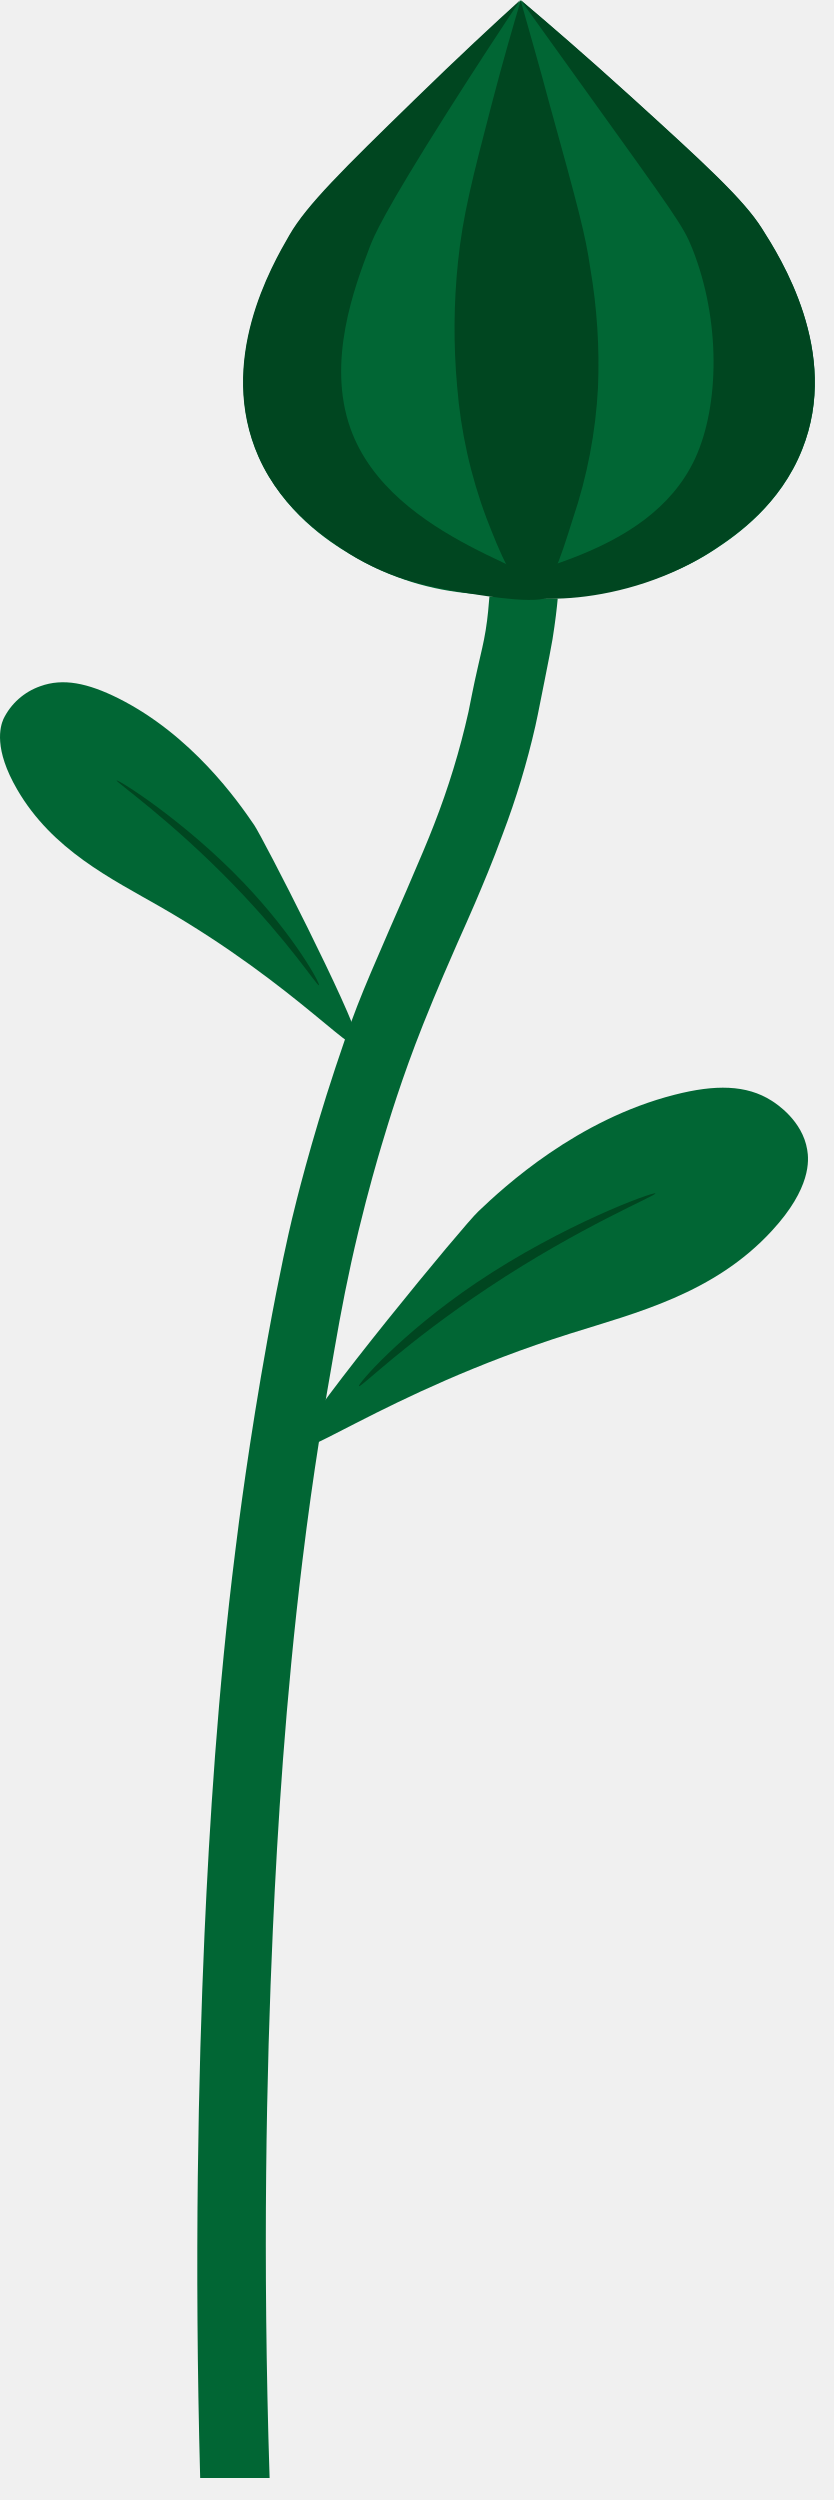
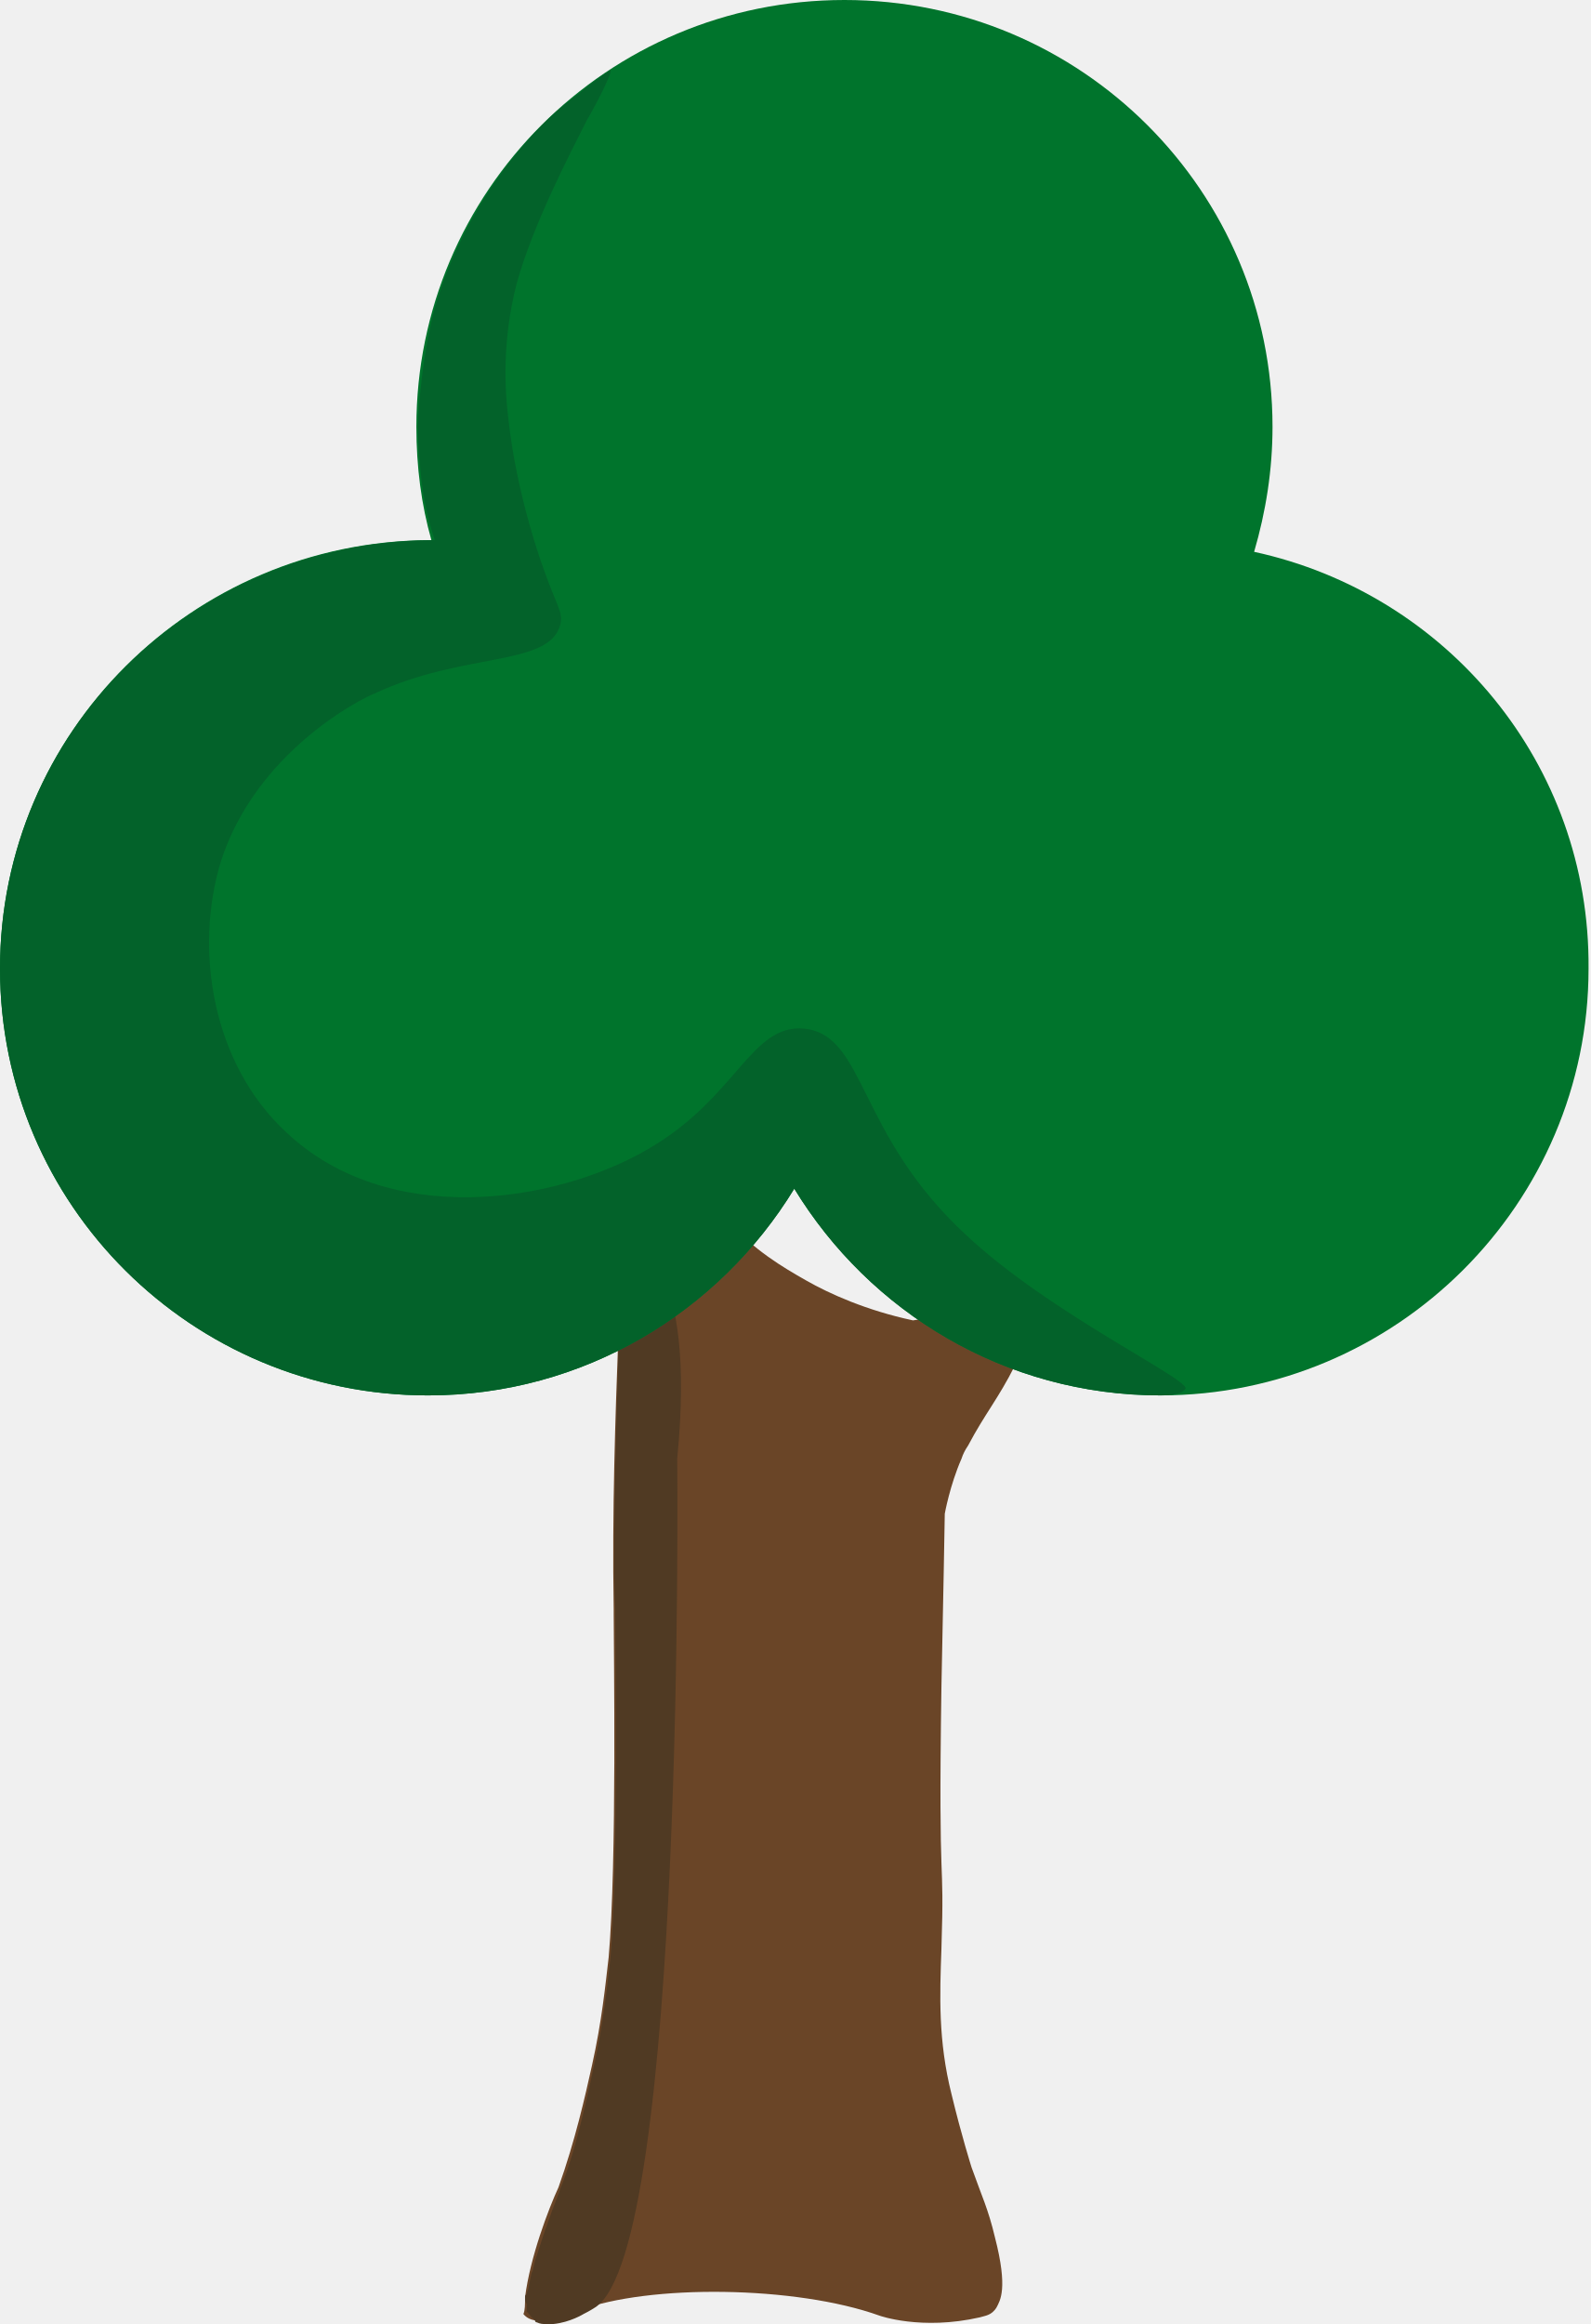
- <svg xmlns="http://www.w3.org/2000/svg" width="19" height="57" viewBox="0 0 19 57" fill="none">
-   <path d="M11.159 13.599L12.716 13.648C12.697 13.859 12.661 14.175 12.598 14.571C12.554 14.834 12.515 15.013 12.422 15.49C12.246 16.367 12.246 16.385 12.206 16.555C12.016 17.39 11.768 18.211 11.464 19.011C11.225 19.666 10.999 20.194 10.831 20.59C10.662 20.986 10.607 21.097 10.426 21.509C10.315 21.76 9.951 22.59 9.649 23.351C9.16 24.579 8.861 25.576 8.702 26.106C8.611 26.409 8.402 27.125 8.175 28.063C7.934 29.065 7.777 29.888 7.624 30.774C7.403 32.037 7.149 33.502 6.894 35.594C6.509 38.752 6.325 41.696 6.221 43.999C6.075 47.224 5.985 51.45 6.147 56.499H4.564C4.429 51.492 4.522 47.299 4.662 44.112C4.772 41.656 4.963 38.557 5.366 35.351C5.443 34.719 5.677 32.874 6.101 30.525C6.39 28.928 6.587 28.091 6.655 27.802C6.743 27.435 7.079 26.058 7.647 24.344C7.797 23.895 7.934 23.481 8.148 22.928C8.338 22.441 8.52 22.023 8.882 21.186C9.091 20.702 9.095 20.702 9.265 20.309C9.587 19.559 9.749 19.183 9.895 18.804C10.222 17.968 10.485 17.108 10.681 16.232C10.737 15.964 10.781 15.706 10.897 15.201C10.975 14.85 11.024 14.675 11.073 14.373C11.123 14.071 11.144 13.778 11.159 13.599Z" fill="#016634" />
-   <path d="M12.183 13.519C12.76 13.568 14.601 13.655 16.325 12.51C16.772 12.213 17.79 11.515 18.291 10.245C19.171 8.038 17.788 5.872 17.368 5.21C16.948 4.549 16.079 3.751 14.378 2.205C13.347 1.27 12.475 0.519 11.872 0.009C11.291 0.535 10.454 1.312 9.466 2.275C7.83 3.87 7.003 4.68 6.608 5.366C6.212 6.052 4.939 8.243 5.904 10.426C6.462 11.68 7.51 12.355 7.971 12.631C8.769 13.116 9.664 13.419 10.593 13.519C11.111 13.58 11.635 13.58 12.153 13.519" fill="#016634" />
-   <path d="M11.543 13.399C11.636 13.773 14.241 13.908 16.325 12.501C16.809 12.175 17.794 11.498 18.291 10.236C19.171 8.029 17.788 5.863 17.368 5.201C16.948 4.54 16.079 3.742 14.378 2.196C13.348 1.261 12.475 0.51 11.872 0C12.153 0.391 12.954 1.505 13.246 1.914C15.412 4.931 15.579 5.154 15.782 5.661C16.434 7.296 16.406 9.245 15.85 10.45C14.765 12.798 11.436 12.971 11.543 13.399Z" fill="#004620" />
-   <path d="M12.582 13.538C12.758 13.055 8.919 12.366 7.992 9.773C7.443 8.242 8.085 6.543 8.425 5.645C8.525 5.382 8.729 4.884 10.197 2.561C10.882 1.481 11.462 0.6 11.863 0C11.283 0.526 10.445 1.303 9.457 2.267C7.821 3.861 6.995 4.672 6.599 5.358C6.203 6.044 4.93 8.235 5.895 10.417C6.455 11.673 7.533 12.347 7.962 12.622C8.949 13.24 9.876 13.394 10.584 13.512C11.093 13.594 12.486 13.827 12.582 13.538Z" fill="#004620" />
-   <path d="M12.183 13.519C12.535 13.499 12.758 12.792 13.062 11.826C13.388 10.862 13.58 9.859 13.634 8.843C13.672 7.929 13.613 7.014 13.458 6.112C13.346 5.354 13.216 4.849 12.493 2.24C12.317 1.574 12.1 0.828 11.872 0.014C11.706 0.568 11.469 1.384 11.21 2.377C10.771 4.063 10.549 4.926 10.442 5.975C10.344 6.916 10.338 7.863 10.422 8.805C10.504 9.833 10.729 10.845 11.091 11.812C11.379 12.55 11.756 13.534 12.183 13.519Z" fill="#004620" />
-   <path d="M8.162 23.725C8.043 23.101 5.997 19.11 5.797 18.813C5.42 18.259 4.37 16.761 2.7 15.922C1.996 15.571 1.437 15.457 0.918 15.646C0.735 15.71 0.567 15.809 0.423 15.937C0.278 16.066 0.161 16.222 0.077 16.396C0.002 16.571 -0.146 17.075 0.392 18.001C1.192 19.38 2.538 20.034 3.648 20.671C6.833 22.5 8.291 24.349 8.162 23.725Z" fill="#016634" />
-   <path d="M7.271 22.465C7.224 22.476 6.606 21.495 5.314 20.164C3.875 18.68 2.621 17.817 2.66 17.794C2.698 17.771 4.207 18.716 5.555 20.127C6.729 21.358 7.32 22.455 7.271 22.465Z" fill="#004620" />
-   <path d="M6.778 32.88C7.086 32.163 10.588 27.912 10.908 27.618C11.504 27.049 13.158 25.526 15.382 24.96C16.308 24.723 17.02 24.732 17.591 25.095C17.711 25.17 18.295 25.555 18.404 26.212C18.446 26.451 18.494 27.09 17.604 28.056C16.281 29.5 14.496 29.933 12.996 30.407C8.703 31.763 6.478 33.6 6.778 32.88Z" fill="#016634" />
-   <path d="M8.185 31.605C8.24 31.63 9.241 30.616 11.137 29.356C13.247 27.953 14.985 27.251 14.943 27.209C14.9 27.167 12.844 27.911 10.857 29.249C9.126 30.418 8.129 31.588 8.185 31.605Z" fill="#004620" />
+ <svg xmlns="http://www.w3.org/2000/svg" width="141" height="206" viewBox="0 0 141 206" fill="none">
+   <g clip-path="url(#clip0_201_566)">
+     <path d="M46.555 203.636C47 200.089 48.631 195.803 49.52 193.882C51.003 189.745 51.893 185.755 52.486 183.095C53.375 179.105 53.672 176.001 53.968 173.489C54.71 165.066 54.413 146.151 54.413 143.047C54.413 142.752 54.413 142.604 54.413 142.604C54.117 125.166 55.599 109.207 55.006 103.148C54.858 101.227 54.562 99.453 54.562 99.453C54.265 97.68 53.82 96.35 53.524 95.316C53.524 95.316 52.931 93.247 52.189 89.996C51.448 86.892 51.448 84.38 51.3 81.573C51.151 76.696 51.596 71.671 52.041 71.671C52.337 71.671 52.486 73.74 53.227 79.799C54.117 86.153 54.413 87.631 55.006 89.552C55.599 91.326 56.489 94.133 56.637 94.281C57.082 95.463 57.379 96.35 57.823 97.385C57.972 97.68 58.268 98.419 58.713 99.158C59.158 100.192 60.196 102.113 61.827 104.478C62.864 106.103 63.606 107.138 64.495 108.172C66.868 110.832 69.388 112.31 71.464 113.492C73.539 114.674 76.801 116.152 80.953 117.039C81.99 116.891 83.325 116.595 84.659 115.857C86.883 114.674 88.366 112.901 89.997 110.98C91.776 109.059 92.814 107.581 92.814 107.581C93.555 106.547 94 106.103 94.741 105.217C95.483 104.478 97.114 102.704 97.707 103.148C98.448 103.739 97.262 106.842 96.965 107.877C96.224 109.65 95.631 110.98 94.445 113.197C93.704 114.674 93.555 114.674 92.073 117.334C91.035 119.108 90.59 119.994 89.997 120.881C89.997 121.029 89.997 120.881 89.997 121.029C88.514 123.984 87.328 125.314 85.845 128.122C85.549 128.565 85.401 128.861 85.252 129.304C84.215 131.669 83.77 134.181 83.77 134.181C83.77 134.181 83.621 142.9 83.473 149.549C83.177 169.204 83.77 163.588 83.473 172.75C83.325 176.888 83.177 180.878 84.363 185.607C85.252 189.301 86.142 192.109 86.142 192.109C87.031 194.621 87.625 195.803 88.218 198.316C89.404 202.897 88.662 203.931 88.366 204.522C87.921 205.261 87.328 205.261 86.883 205.409C81.694 206.591 77.987 205.261 77.987 205.261C70.574 202.601 57.527 202.453 51.3 204.818C50.41 205.261 47.445 206.443 46.407 205.113C46.555 204.818 46.555 204.227 46.555 203.636Z" fill="#6A4527" />
+     <path d="M46.555 203.636C46.555 203.488 46.555 203.488 46.703 203.34C46.703 203.34 46.703 203.192 46.852 202.897C47 202.01 47.148 201.419 47.148 201.419C47.297 201.271 47.297 200.68 47.593 199.941C48.038 198.611 48.334 197.577 48.483 197.281C49.076 195.508 49.669 194.178 49.669 194.03C51.151 190.484 52.337 184.572 52.634 183.242C53.524 179.253 53.82 176.149 54.117 173.637C54.858 165.214 54.562 146.298 54.562 143.195C54.562 143.047 54.562 142.752 54.562 142.752C54.413 140.092 54.413 130.782 55.006 115.118C55.006 114.674 55.154 113.788 55.154 112.753C55.154 111.719 55.154 111.275 55.154 110.684C55.154 108.616 55.303 108.024 55.303 106.103C55.303 105.364 55.303 104.034 55.154 102.704C55.451 103.739 55.896 105.069 56.489 106.99C57.675 110.389 58.713 112.605 58.861 113.197C59.899 115.709 60.937 120.142 60.047 129.304C60.047 129.304 60.789 199.35 52.782 204.522C52.337 204.818 51.745 205.113 51.745 205.113C51.745 205.113 50.558 205.852 49.076 206C49.076 206 48.631 206.148 48.186 206C48.186 206 47.89 206 47.593 205.852C47.445 205.852 47.445 205.704 47.445 205.704L47.297 205.557C47.148 205.409 47.148 205.409 47 205.261C47 205.261 47 205.113 46.852 205.113C46.852 204.966 46.852 204.966 46.703 204.966C46.703 204.818 46.703 204.522 46.703 204.227C46.555 204.079 46.555 203.931 46.555 203.636Z" fill="#503A23" />
+     <path d="M111.199 48.914C112.237 45.367 112.83 41.673 112.83 37.831C112.83 16.994 95.927 0 74.874 0C53.82 0 36.918 16.994 36.918 37.831C36.918 41.377 37.363 44.776 38.252 47.88C38.104 47.88 38.104 47.88 37.956 47.88C17.05 48.027 0 64.874 0 85.858C0 106.842 17.05 123.689 37.956 123.689C51.745 123.689 63.754 116.3 70.426 105.364C77.098 116.3 89.107 123.689 102.896 123.689C123.801 123.689 140.852 106.694 140.852 85.858C141 67.681 128.249 52.608 111.199 48.914Z" fill="#00742C" />
+     <path d="M54.117 6.207C54.117 6.207 53.968 6.354 53.227 6.798C52.041 7.684 51.893 7.832 51.893 7.832C51.003 8.571 49.965 9.31 49.669 9.605C48.927 10.197 43.442 14.925 39.883 23.496C38.994 25.713 38.401 27.634 38.104 29.26C38.104 29.26 37.215 33.102 37.066 37.831C37.066 39.456 37.215 40.786 37.215 40.786C37.363 43.298 37.808 45.663 38.549 47.88C38.401 47.88 38.401 47.88 38.252 47.88C17.05 48.027 0 64.874 0 85.858C0 106.842 17.05 123.689 37.956 123.689C51.745 123.689 63.754 116.3 70.426 105.364C77.098 116.3 89.107 123.689 102.896 123.689C104.823 123.689 104.972 123.245 105.12 123.098C105.416 122.211 93.11 116.448 85.697 109.502C75.912 100.488 76.801 91.769 71.316 91.178C66.571 90.735 65.385 97.237 57.527 101.818C49.224 106.694 34.398 108.911 25.353 100.34C18.83 94.281 17.199 84.232 19.571 76.4C22.684 66.647 32.025 61.918 33.211 61.475C41.069 57.781 48.631 59.111 49.669 55.416C49.965 54.234 49.372 53.791 48.186 50.392C48.186 50.392 45.814 44.037 45.073 37.092C44.776 34.727 44.48 30.294 45.814 25.122C47.297 19.802 50.558 13.595 52.041 10.64C52.337 10.197 54.413 6.354 54.117 6.207Z" fill="#03622A" />
+   </g>
+   <defs>
+     <clipPath id="clip0_201_566">
+       <rect width="141" height="206" fill="white" />
+     </clipPath>
+   </defs>
</svg>
